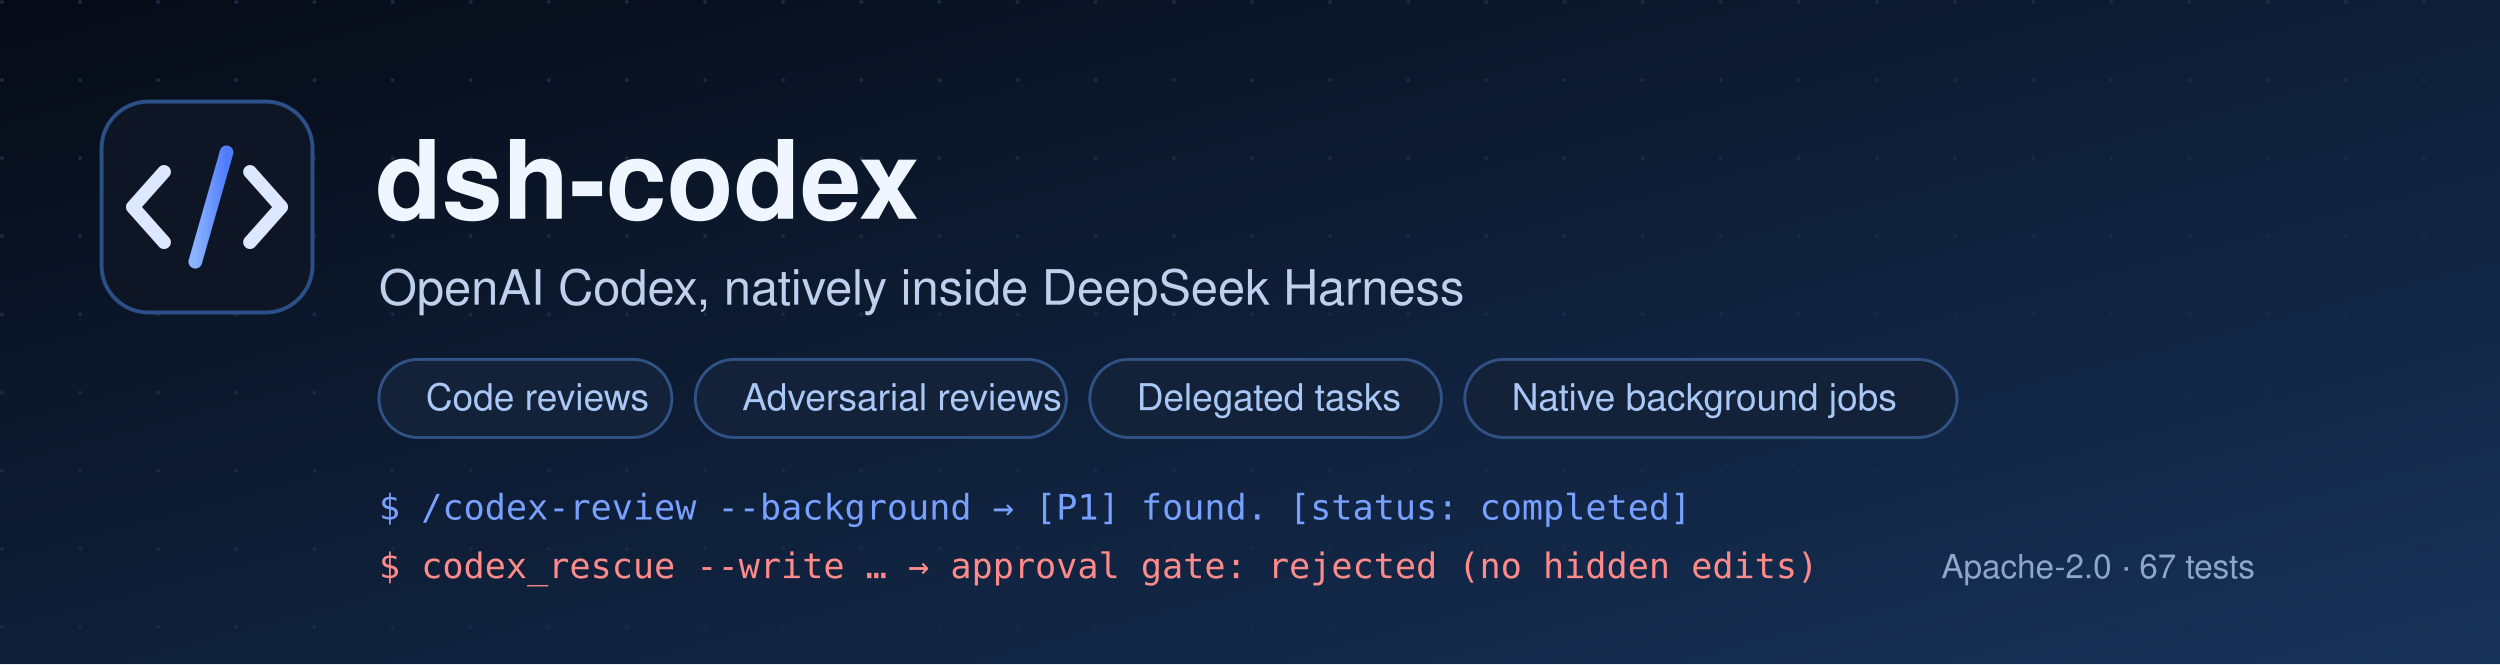
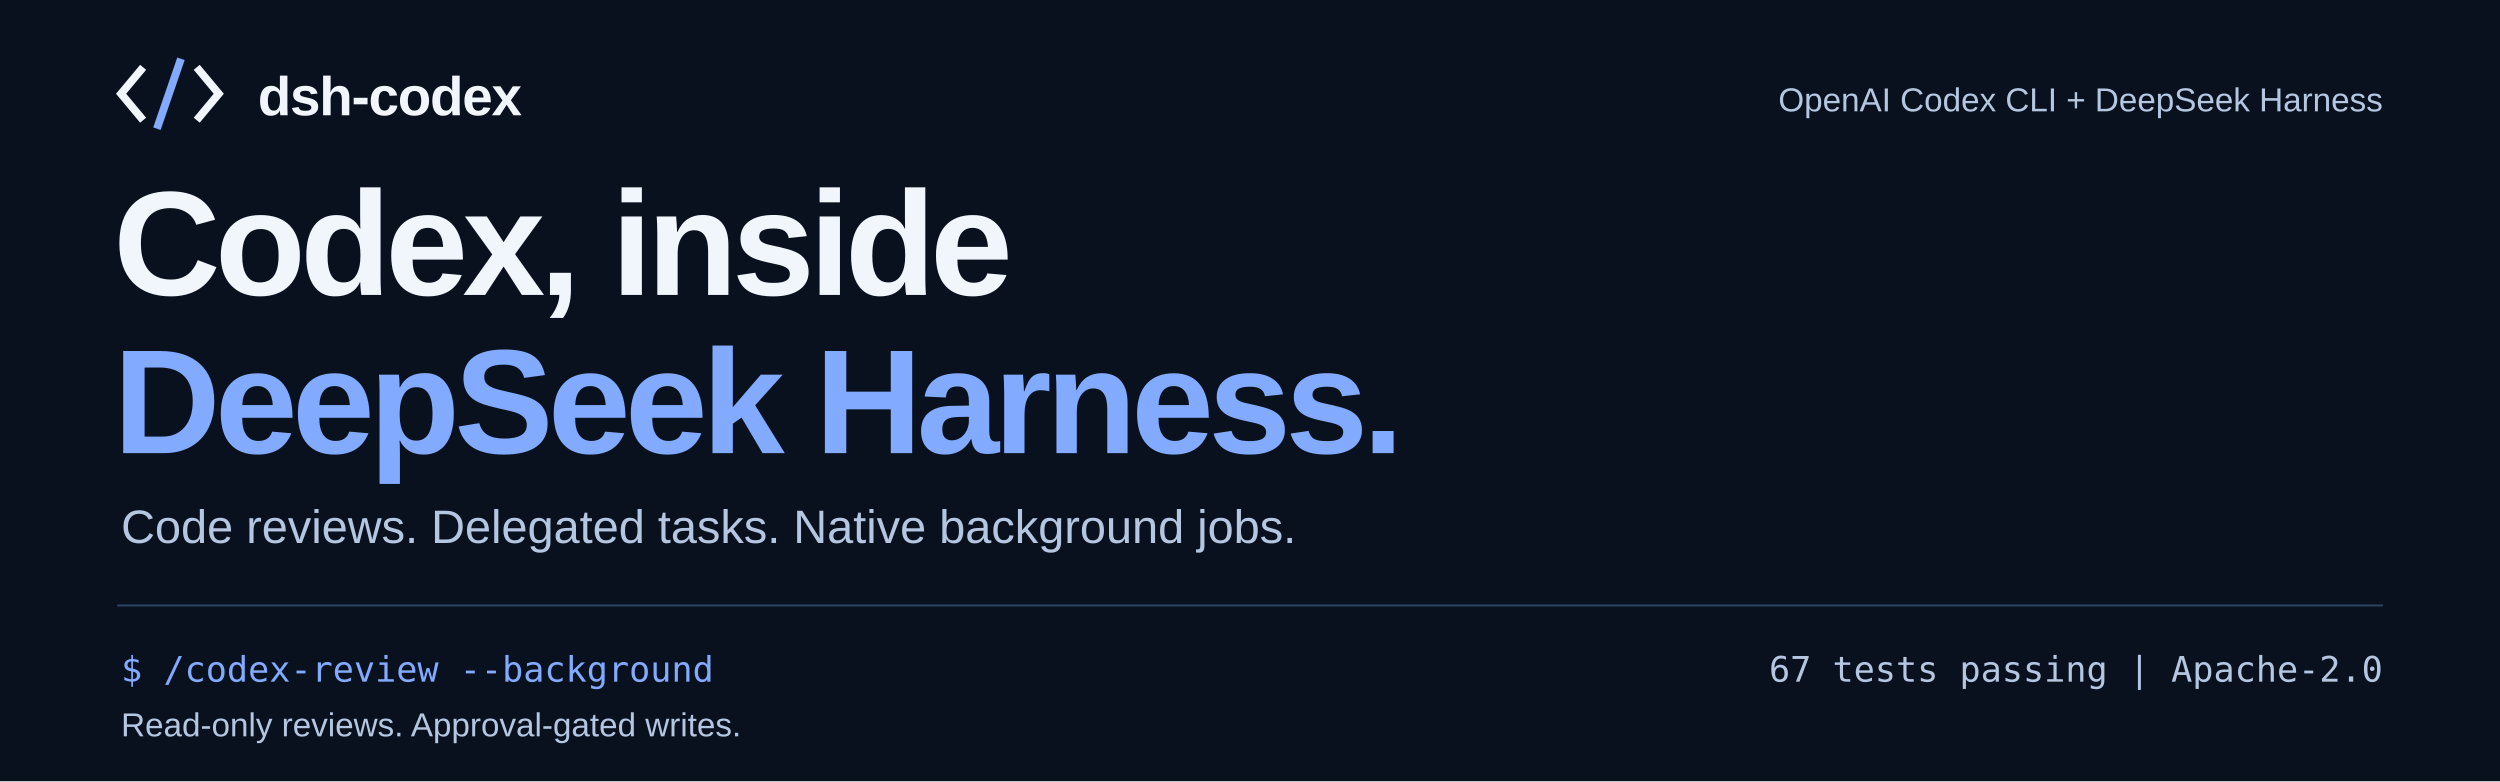
- <svg xmlns="http://www.w3.org/2000/svg" viewBox="0 0 1280 340" width="1280" height="340" role="img" aria-label="dsh-codex — Codex natively inside DeepSeek Harness">
-   <defs>
-     <linearGradient id="bg" x1="0" y1="0" x2="1" y2="1">
-       <stop offset="0" stop-color="#060b16" />
-       <stop offset="1" stop-color="#173259" />
-     </linearGradient>
-     <linearGradient id="accent" x1="0" y1="0" x2="1" y2="0">
-       <stop offset="0" stop-color="#8ab4ff" />
-       <stop offset="1" stop-color="#4f7cff" />
-     </linearGradient>
-     <pattern id="dots" width="40" height="40" patternUnits="userSpaceOnUse">
-       <circle cx="1" cy="1" r="1" fill="#1a2a46" />
-     </pattern>
-   </defs>
-   <rect width="1280" height="340" fill="url(#bg)" />
-   <rect width="1280" height="340" fill="url(#dots)" />
-   <rect x="52" y="52" width="108" height="108" rx="24" fill="#0e1626" stroke="#2b4f86" stroke-width="2" />
-   <g stroke="#dce8ff" stroke-width="7" stroke-linecap="round" stroke-linejoin="round" fill="none">
-     <path d="M84 88 68 106 84 124" />
-     <path d="M128 88 144 106 128 124" />
+ <svg xmlns="http://www.w3.org/2000/svg" viewBox="0 0 1280 400" width="1280" height="400" role="img" aria-labelledby="title description">
+   <rect width="1280" height="400" fill="#09111f" />
+   <g transform="translate(60 36)" fill="none" stroke-linecap="square" stroke-width="4">
+     <path d="m12 0-10 12 10 12m30-24 10 12-10 12" stroke="#f1f5fc" />
+     <path d="m32-4-11 32" stroke="#82aaff" />
  </g>
-   <path d="M116 78 100 134" stroke="url(#accent)" stroke-width="7" stroke-linecap="round" />
-   <text x="192" y="112" font-family="Helvetica, Arial, sans-serif" font-size="56" font-weight="bold" fill="#f0f6ff">dsh-codex</text>
-   <text x="194" y="156" font-family="Helvetica, Arial, sans-serif" font-size="25" fill="#bed0ec">OpenAI Codex, natively inside DeepSeek Harness</text>
-   <g font-family="Helvetica, Arial, sans-serif" font-size="19" fill="#aac8f5">
-     <rect x="194" y="184" width="150" height="40" rx="20" fill="#132139" stroke="#305285" stroke-width="1.5" />
-     <text x="218" y="210">Code reviews</text>
-     <rect x="356" y="184" width="190" height="40" rx="20" fill="#132139" stroke="#305285" stroke-width="1.5" />
-     <text x="380" y="210">Adversarial reviews</text>
-     <rect x="558" y="184" width="180" height="40" rx="20" fill="#132139" stroke="#305285" stroke-width="1.5" />
-     <text x="582" y="210">Delegated tasks</text>
-     <rect x="750" y="184" width="252" height="40" rx="20" fill="#132139" stroke="#305285" stroke-width="1.5" />
-     <text x="774" y="210">Native background jobs</text>
+   <g font-family="Arial, Helvetica, sans-serif">
+     <text x="132" y="59" font-size="28" font-weight="700" letter-spacing="-.6" fill="#f1f5fc">dsh-codex</text>
+     <text x="1220" y="57" text-anchor="end" font-size="17" fill="#b5c6e0">OpenAI Codex CLI + DeepSeek Harness</text>
+     <text x="58" y="151" font-size="76" font-weight="700" letter-spacing="-2.8" fill="#f1f5fc">Codex, inside</text>
+     <text x="58" y="232" font-size="76" font-weight="700" letter-spacing="-2.8" fill="#82aaff">DeepSeek Harness.</text>
+     <text x="62" y="278" font-size="24" fill="#b5c6e0">Code reviews. Delegated tasks. Native background jobs.</text>
  </g>
-   <text x="194" y="266" font-family="Menlo, monospace" font-size="18" fill="#78a0ff">$ /codex-review --background  →  [P1] found. [status: completed]</text>
-   <text x="194" y="296" font-family="Menlo, monospace" font-size="18" fill="#ff8a8a">$ codex_rescue --write …     →  approval gate: rejected (no hidden edits)</text>
-   <text x="994" y="296" font-family="Helvetica, Arial, sans-serif" font-size="17" fill="#8ea6c8">Apache-2.0 · 67 tests</text>
+   <path d="M60 310H1220" stroke="#2d4564" />
+   <g font-family="Menlo, Consolas, monospace" font-size="18">
+     <text x="62" y="349" fill="#82aaff">$ /codex-review --background</text>
+     <text x="1220" y="349" text-anchor="end" fill="#b5c6e0">67 tests passing  |  Apache-2.0</text>
+   </g>
+   <text x="62" y="377" font-family="Arial, Helvetica, sans-serif" font-size="17" fill="#b5c6e0">Read-only reviews. Approval-gated writes.</text>
</svg>
